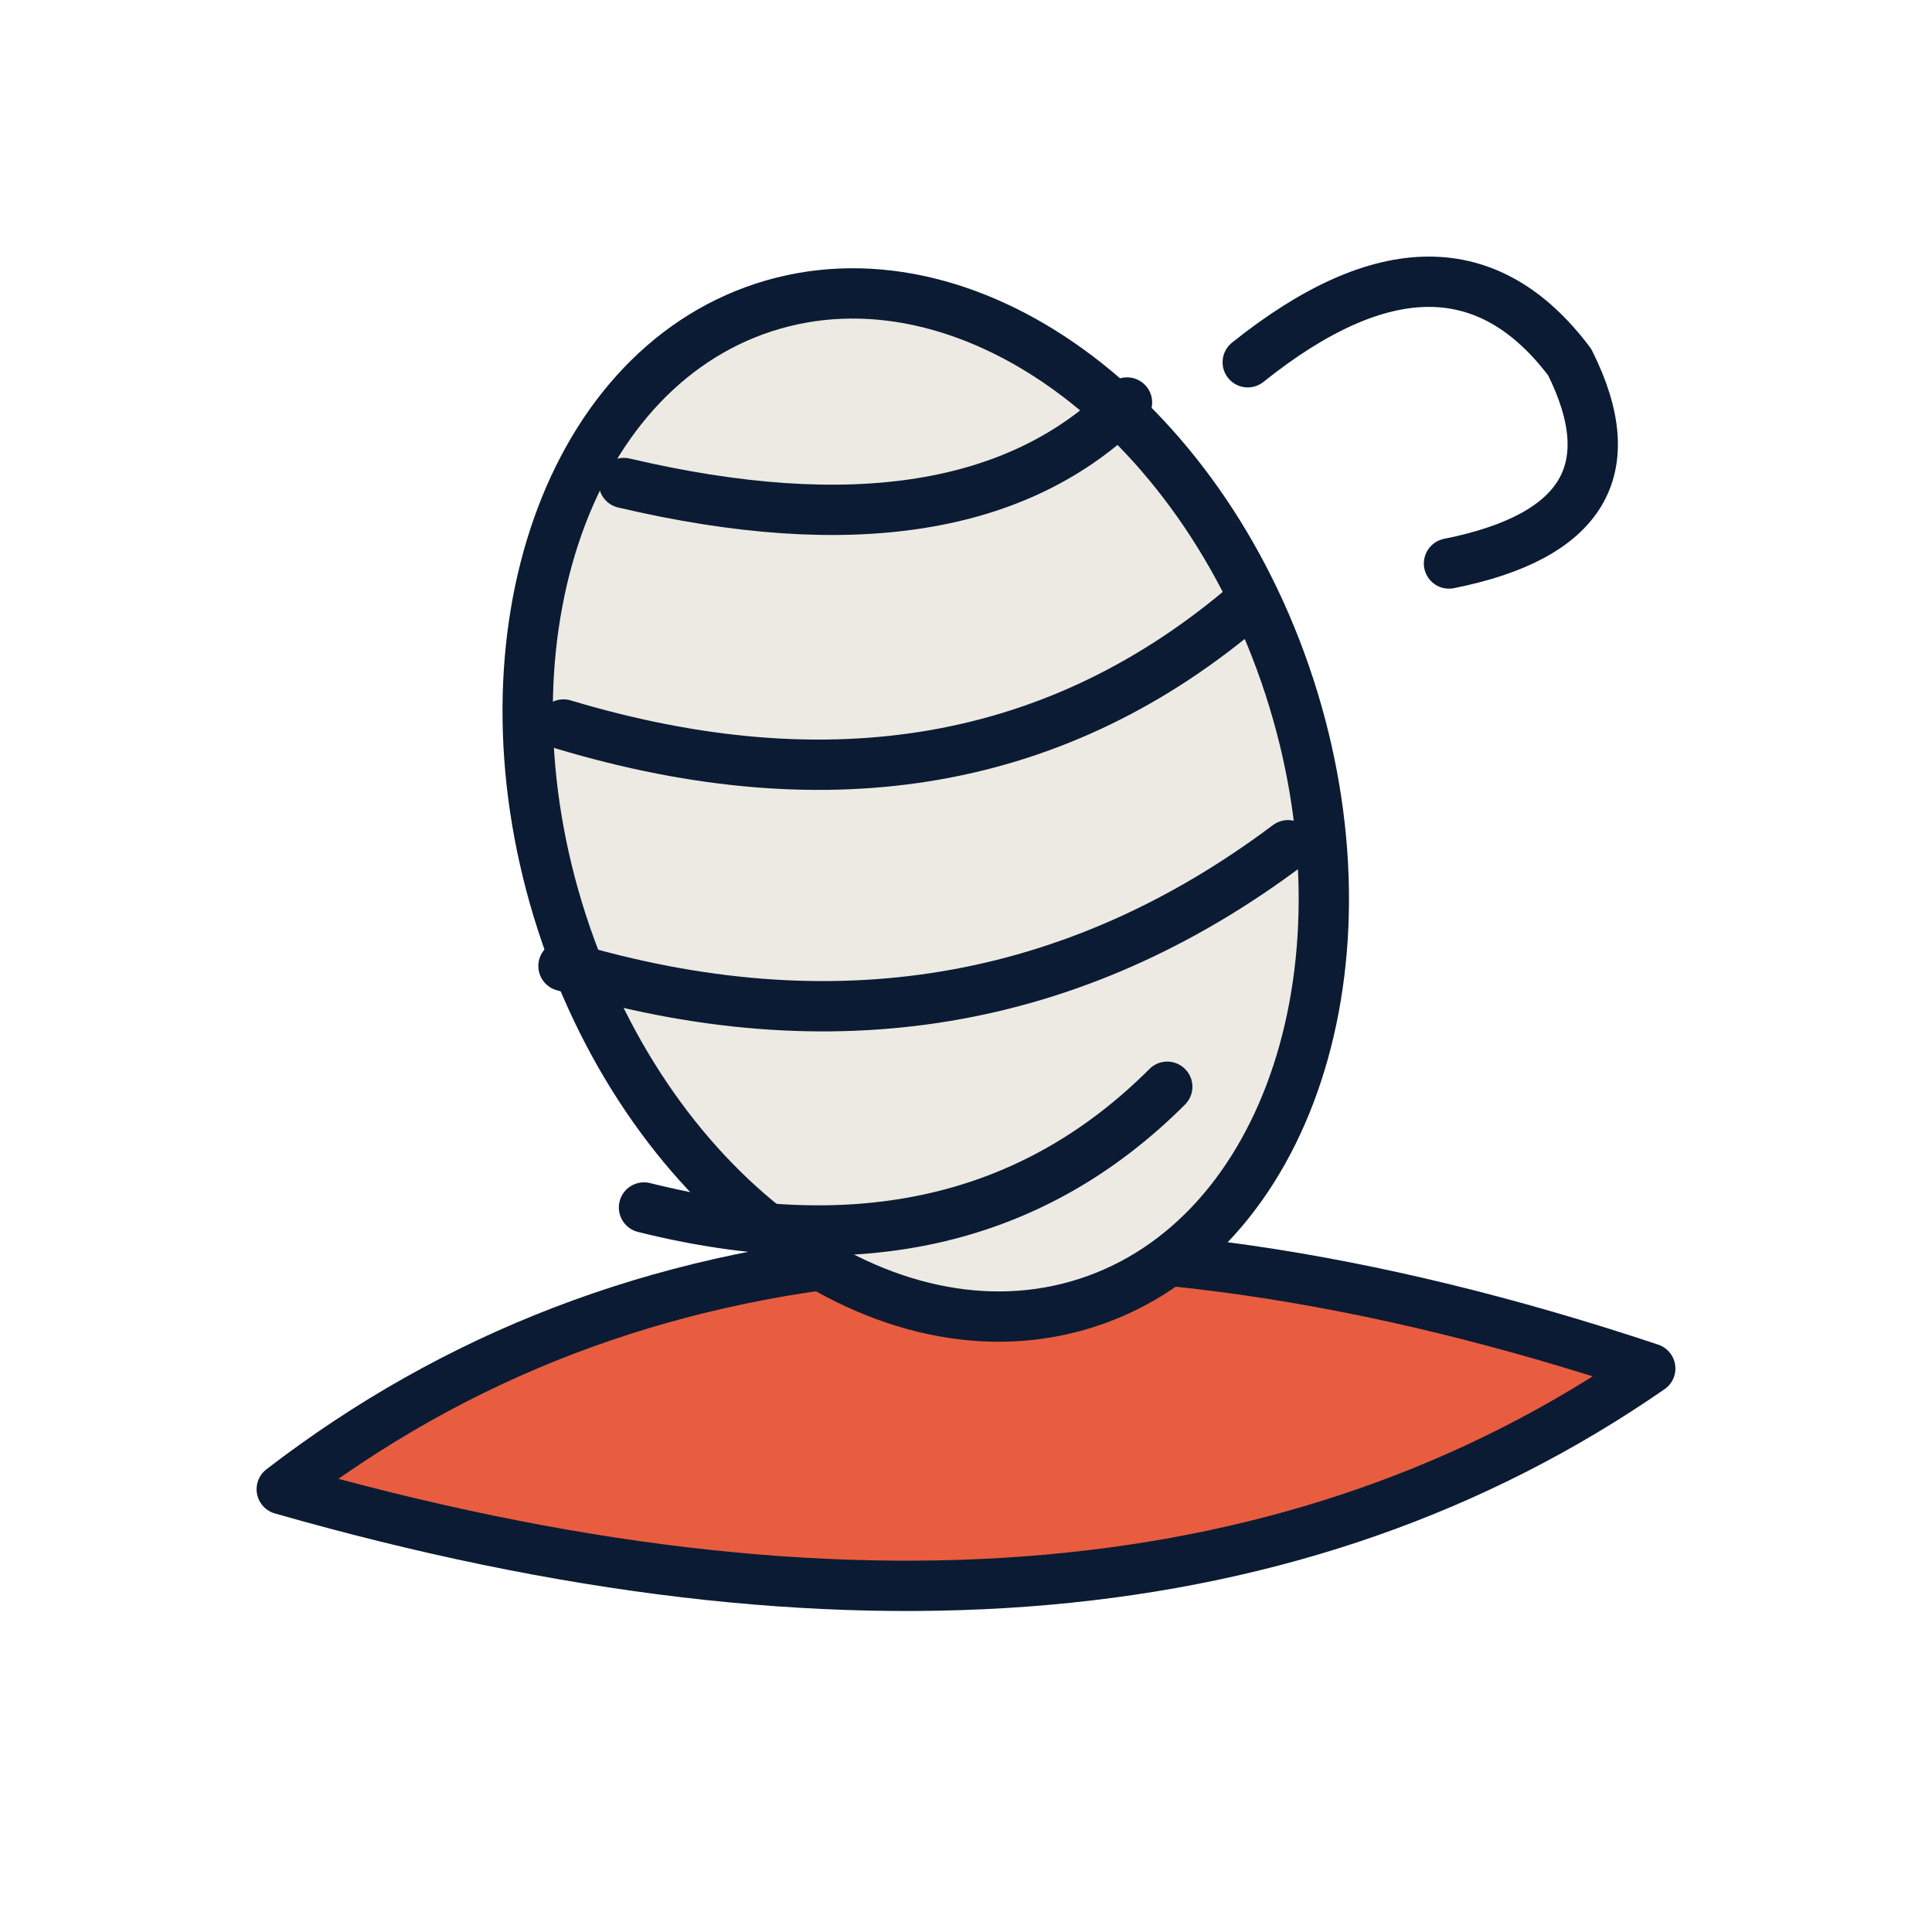
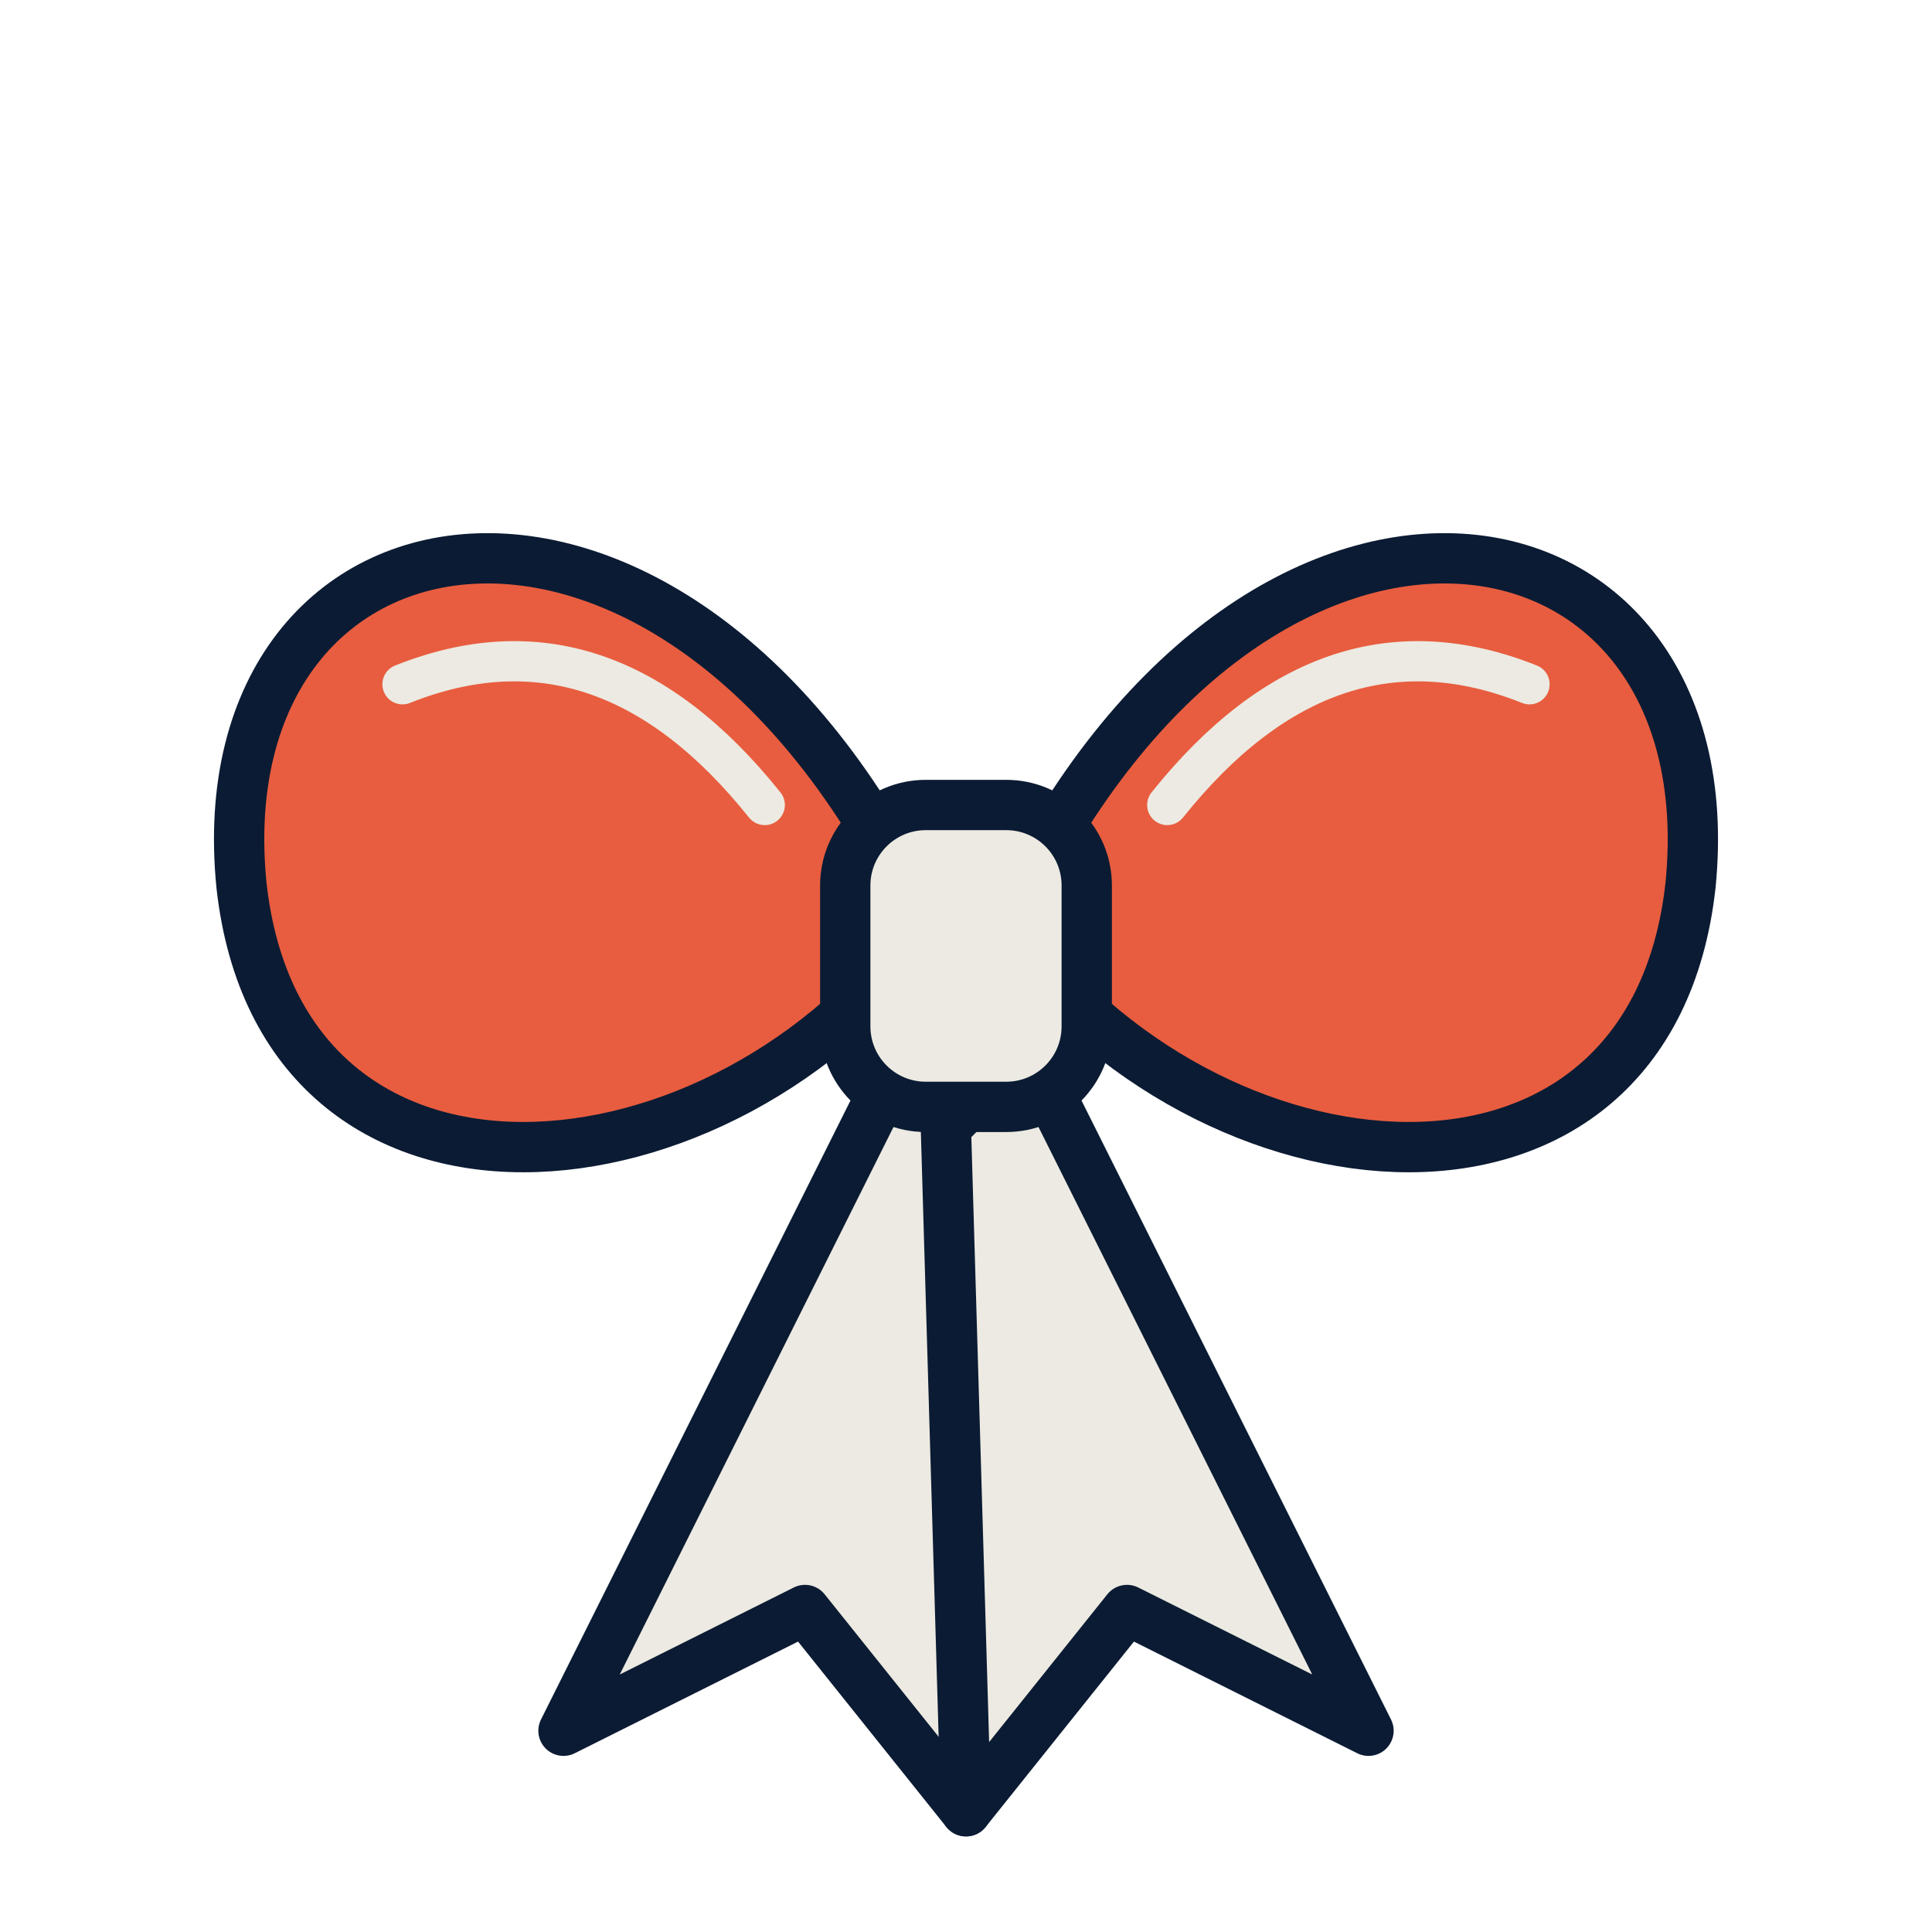
<svg xmlns="http://www.w3.org/2000/svg" viewBox="0 0 96 96" fill="none" stroke="#0B1B33" stroke-width="2.5" stroke-linecap="round" stroke-linejoin="round">
-   <path d="M14 74Q40 54 82 68Q56 86 14 74Z" fill="#E85D3F" />
-   <ellipse cx="46" cy="40" rx="19" ry="26" fill="#ECEAE2" transform="rotate(-18 46 40)" />
-   <path d="M31 24Q48 28 56 20M28 36Q48 42 62 30M28 48Q48 54 64 42M32 60Q48 64 58 54" />
-   <path d="M62 18Q72 10 78 18Q82 26 72 28" />
+   <path d="M46 46C34 20 10 24 12 44C14 62 36 60 46 46Z" fill="#E85D3F" />
+   <path d="M50 46C62 20 86 24 84 44C82 62 60 60 50 46Z" fill="#E85D3F" />
+   <path d="M45 52L28 86L40 80L48 90L49 56Z" fill="#ECEAE2" />
+   <path d="M51 52L68 86L56 80L48 90L47 56Z" fill="#ECEAE2" />
+   <rect x="42" y="40" width="12" height="15" rx="4" fill="#ECEAE2" />
+   <path d="M20 34Q30 30 38 40M76 34Q66 30 58 40" stroke="#ECEAE2" stroke-width="2" />
</svg>
